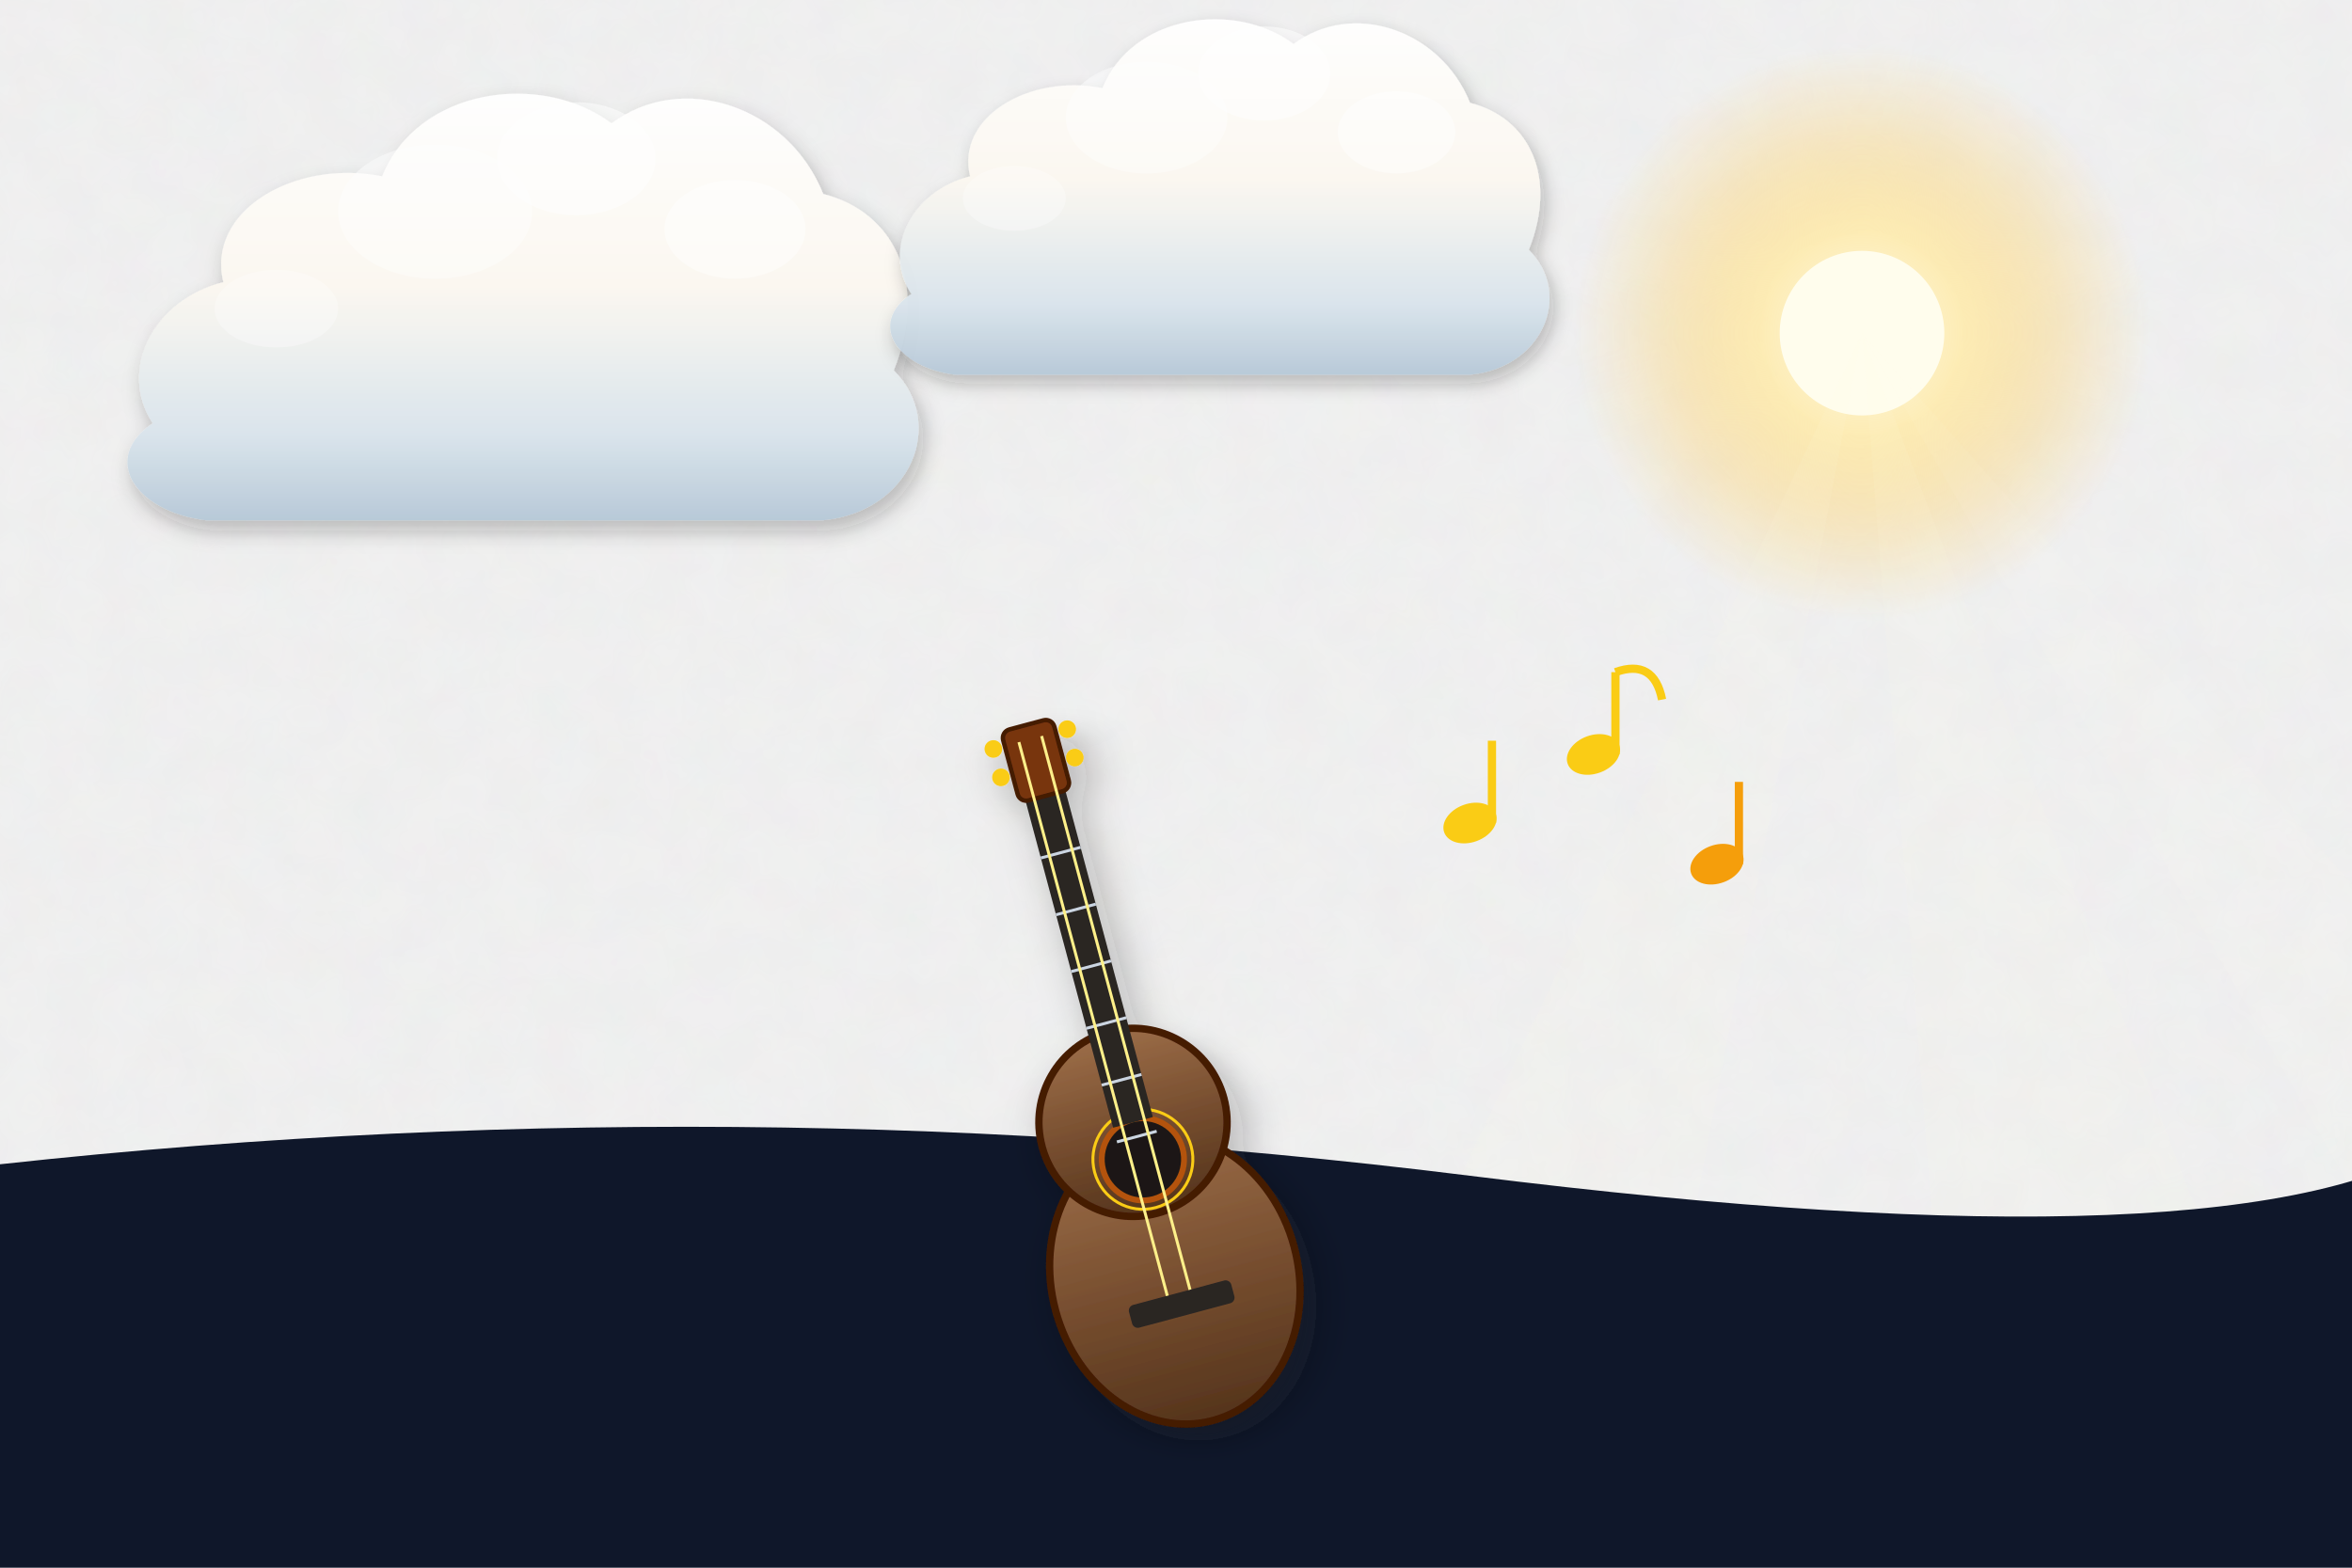
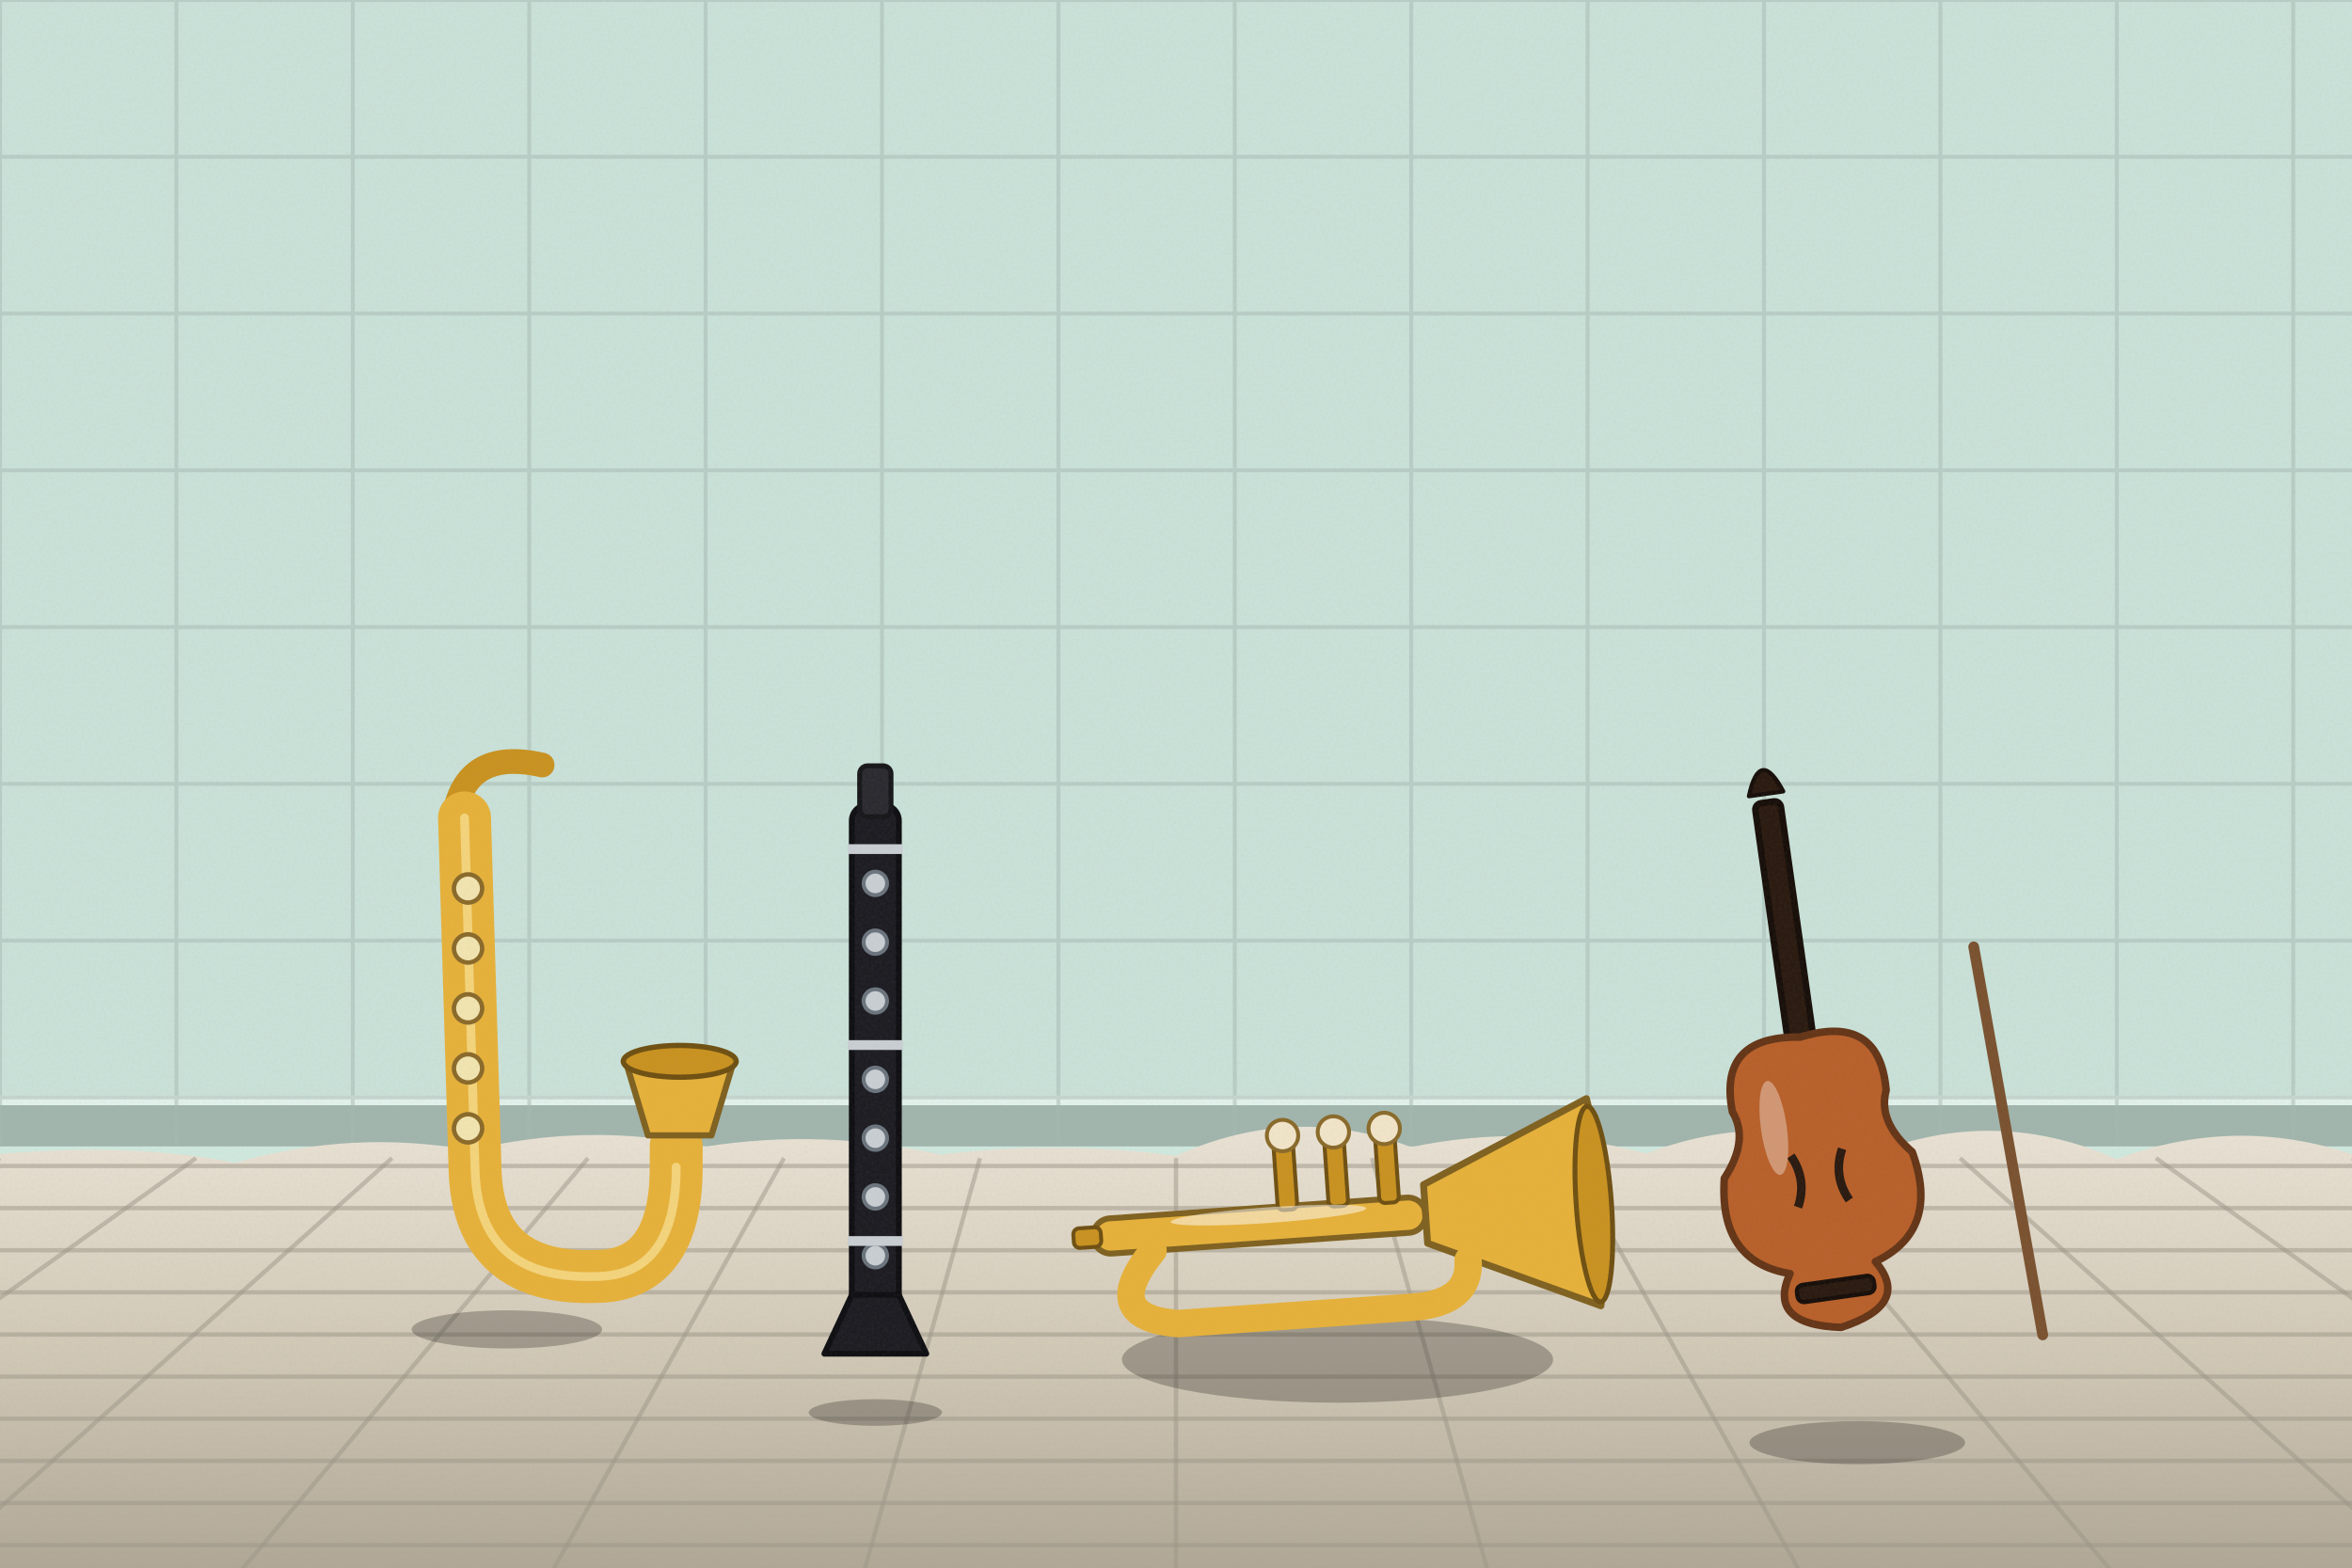
<svg xmlns="http://www.w3.org/2000/svg" viewBox="0 0 1200 800" width="1200" height="800">
  <defs>
-     <filter id="ghibliPaper" x="0%" y="0%" width="100%" height="100%">
-       <feTurbulence type="fractalNoise" baseFrequency="0.04" numOctaves="3" result="noise" seed="42" />
-       <feColorMatrix type="matrix" values="1 0 0 0 0  0 1 0 0 0  0 0 1 0 0  0 0 0 0.035 0" in="noise" result="coloredNoise" />
-       <feComposite operator="in" in2="SourceGraphic" />
-     </filter>
-     <filter id="softGlow" x="-20%" y="-20%" width="140%" height="140%">
-       <feGaussianBlur stdDeviation="8" result="blur" />
-       <feComposite in="SourceGraphic" in2="blur" operator="over" />
-     </filter>
-     <filter id="dropShadow" x="-20%" y="-20%" width="140%" height="140%">
-       <feDropShadow dx="3" dy="6" stdDeviation="6" flood-color="#141e28" flood-opacity="0.28" />
-     </filter>
-     <linearGradient id="skyDay" x1="0" y1="0" x2="0" y2="1">
-       <stop offset="0%" stop-color="#236ca7" />
-       <stop offset="35%" stop-color="#5fa3d6" />
-       <stop offset="70%" stop-color="#b8e1f2" />
-       <stop offset="100%" stop-color="#fdf3dc" />
-     </linearGradient>
-     <linearGradient id="skySunset" x1="0" y1="0" x2="0" y2="1">
-       <stop offset="0%" stop-color="#31396b" />
-       <stop offset="35%" stop-color="#73507b" />
-       <stop offset="65%" stop-color="#cb6b5c" />
-       <stop offset="85%" stop-color="#f29e5a" />
-       <stop offset="100%" stop-color="#fedaa2" />
-     </linearGradient>
-     <linearGradient id="skyDusk" x1="0" y1="0" x2="0" y2="1">
-       <stop offset="0%" stop-color="#121832" />
-       <stop offset="40%" stop-color="#262f56" />
-       <stop offset="70%" stop-color="#4e3d64" />
-       <stop offset="90%" stop-color="#915264" />
-       <stop offset="100%" stop-color="#d6846c" />
-     </linearGradient>
-     <linearGradient id="cloudBodyDay" x1="0" y1="0" x2="0" y2="1">
-       <stop offset="0%" stop-color="#ffffff" />
-       <stop offset="45%" stop-color="#fcf8f0" />
-       <stop offset="80%" stop-color="#d9e4ec" />
-       <stop offset="100%" stop-color="#b6c8d7" />
-     </linearGradient>
-     <linearGradient id="cloudBodySunset" x1="0" y1="0" x2="0" y2="1">
-       <stop offset="0%" stop-color="#fff5e6" />
-       <stop offset="40%" stop-color="#fbd0a5" />
-       <stop offset="75%" stop-color="#cf8ca0" />
-       <stop offset="100%" stop-color="#7e607c" />
-     </linearGradient>
-     <radialGradient id="sunGlowDay" cx="50%" cy="50%" r="50%">
-       <stop offset="0%" stop-color="#fffced" stop-opacity="1" />
-       <stop offset="35%" stop-color="#ffebaa" stop-opacity="0.85" />
-       <stop offset="70%" stop-color="#ffd573" stop-opacity="0.35" />
-       <stop offset="100%" stop-color="#ffd573" stop-opacity="0" />
-     </radialGradient>
-     <radialGradient id="sunGlowSunset" cx="50%" cy="50%" r="50%">
-       <stop offset="0%" stop-color="#fff8db" stop-opacity="1" />
-       <stop offset="30%" stop-color="#ffb753" stop-opacity="0.9" />
-       <stop offset="65%" stop-color="#f46e45" stop-opacity="0.4" />
-       <stop offset="100%" stop-color="#e04a43" stop-opacity="0" />
-     </radialGradient>
-     <linearGradient id="hillDistant" x1="0" y1="0" x2="0" y2="1">
-       <stop offset="0%" stop-color="#6e94a8" />
-       <stop offset="100%" stop-color="#93b9c7" />
-     </linearGradient>
-     <linearGradient id="hillMid" x1="0" y1="0" x2="0" y2="1">
-       <stop offset="0%" stop-color="#4a7c4f" />
-       <stop offset="50%" stop-color="#3c6a40" />
-       <stop offset="100%" stop-color="#2d5231" />
-     </linearGradient>
-     <linearGradient id="hillNear" x1="0" y1="0" x2="0" y2="1">
-       <stop offset="0%" stop-color="#699e4c" />
-       <stop offset="60%" stop-color="#4c7e33" />
-       <stop offset="100%" stop-color="#2f5720" />
-     </linearGradient>
-     <linearGradient id="woodTone" x1="0" y1="0" x2="0" y2="1">
-       <stop offset="0%" stop-color="#9c6d48" />
-       <stop offset="50%" stop-color="#784f30" />
-       <stop offset="100%" stop-color="#55341c" />
-     </linearGradient>
-     <linearGradient id="brassTone" x1="0" y1="0" x2="1" y2="1">
-       <stop offset="0%" stop-color="#ffe699" />
-       <stop offset="35%" stop-color="#d9a536" />
-       <stop offset="70%" stop-color="#996c14" />
-       <stop offset="100%" stop-color="#5e4007" />
+     <linearGradient id="woodTone" x1="0" y1="0" x2="1" y2="0">
+       <stop offset="0" stop-color="#a77649" />
+       <stop offset=".5" stop-color="#7d5231" />
+       <stop offset="1" stop-color="#5a381e" />
    </linearGradient>
    <linearGradient id="stoneTone" x1="0" y1="0" x2="0" y2="1">
-       <stop offset="0%" stop-color="#c5beb3" />
-       <stop offset="60%" stop-color="#999184" />
-       <stop offset="100%" stop-color="#6c6458" />
+       <stop offset="0" stop-color="#c5beb3" />
+       <stop offset="1" stop-color="#7c7468" />
    </linearGradient>
-     <linearGradient id="waterTone" x1="0" y1="0" x2="0" y2="1">
-       <stop offset="0%" stop-color="#47a5be" />
-       <stop offset="50%" stop-color="#2a7796" />
-       <stop offset="100%" stop-color="#144d6a" />
+     <filter id="softShadow" x="-20%" y="-20%" width="140%" height="140%">
+       <feDropShadow dx="2" dy="5" stdDeviation="4" flood-color="#1b1a14" flood-opacity=".25" />
+     </filter>
+     <filter id="grain" x="0" y="0" width="100%" height="100%">
+       <feTurbulence type="fractalNoise" baseFrequency=".7" numOctaves="2" seed="11" />
+       <feColorMatrix type="matrix" values="0 0 0 0 .34  0 0 0 0 .34  0 0 0 0 .32  0 0 0 .22 -.07" />
+     </filter>
+     <linearGradient id="gndG" x1="0" y1="0" x2="0" y2="1">
+       <stop offset="0" stop-color="#e9e2d4" />
+       <stop offset=".5" stop-color="#cfc6b4" />
+       <stop offset="1" stop-color="#aaa190" />
    </linearGradient>
  </defs>
-   <rect width="1200" height="800" fill="url(#skyDusk)" filter="url(#ghibliPaper)" />
+   <rect width="1200" height="800" fill="#cfe8de" />
+   <rect x="0" y="0" width="1200" height="585" fill="#bed5cc" opacity=".35" />
+   <rect x="0" y="563" width="1200" height="22" fill="#a1b5ad" />
+   <rect x="0" y="559" width="1200" height="5" fill="#e2f1eb" />
+   <g stroke="#a6bab2" stroke-width="2" opacity=".5">
+     <line x1="0" y1="0" x2="0" y2="585" />
+     <line x1="90" y1="0" x2="90" y2="585" />
+     <line x1="180" y1="0" x2="180" y2="585" />
+     <line x1="270" y1="0" x2="270" y2="585" />
+     <line x1="360" y1="0" x2="360" y2="585" />
+     <line x1="450" y1="0" x2="450" y2="585" />
+     <line x1="540" y1="0" x2="540" y2="585" />
+     <line x1="630" y1="0" x2="630" y2="585" />
+     <line x1="720" y1="0" x2="720" y2="585" />
+     <line x1="810" y1="0" x2="810" y2="585" />
+     <line x1="900" y1="0" x2="900" y2="585" />
+     <line x1="990" y1="0" x2="990" y2="585" />
+     <line x1="1080" y1="0" x2="1080" y2="585" />
+     <line x1="1170" y1="0" x2="1170" y2="585" />
+     <line x1="0" y1="0" x2="1200" y2="0" />
+     <line x1="0" y1="80" x2="1200" y2="80" />
+     <line x1="0" y1="160" x2="1200" y2="160" />
+     <line x1="0" y1="240" x2="1200" y2="240" />
+     <line x1="0" y1="320" x2="1200" y2="320" />
+     <line x1="0" y1="400" x2="1200" y2="400" />
+     <line x1="0" y1="480" x2="1200" y2="480" />
+     <line x1="0" y1="560" x2="1200" y2="560" />
+   </g>
  <g>
-     <circle cx="950" cy="170" r="147" fill="url(#sunGlowDay)" />
-     <circle cx="950" cy="170" r="42" fill="#fffded" />
-     <polygon points="950,170 650,800 830,800" fill="#fffbe6" opacity="0.08" />
-     <polygon points="950,170 1000,800 1190,800" fill="#fffbe6" opacity="0.08" />
-     <polygon points="950,170 1310,800 1510,800" fill="#fffbe6" opacity="0.06" />
+     <path d="M-20,591 Q60,581.4 120,593.4 Q180,576.2 240,587 Q300,572.4 360,585.1 Q420,575.8 480,589.2 Q540,581.8 600,589.8 Q660,562.6 720,585.4 Q780,572.7 840,588.6 Q900,565.8 960,587.1 Q1020,565 1080,591.5 Q1140,569 1200,589 Q1260,571.7 1320,594.3 L1240,820 L-20,820 Z" fill="url(#gndG)" />
+     <line x1="-10" y1="595" x2="1210" y2="595" stroke="#9b9587" stroke-width="2.2" opacity=".5" />
+     <line x1="-10" y1="616.5" x2="1210" y2="616.5" stroke="#9b9587" stroke-width="2.2" opacity=".5" />
+     <line x1="-10" y1="638" x2="1210" y2="638" stroke="#9b9587" stroke-width="2.2" opacity=".5" />
+     <line x1="-10" y1="659.5" x2="1210" y2="659.5" stroke="#9b9587" stroke-width="2.2" opacity=".5" />
+     <line x1="-10" y1="681" x2="1210" y2="681" stroke="#9b9587" stroke-width="2.2" opacity=".5" />
+     <line x1="-10" y1="702.5" x2="1210" y2="702.5" stroke="#9b9587" stroke-width="2.2" opacity=".5" />
+     <line x1="-10" y1="724" x2="1210" y2="724" stroke="#9b9587" stroke-width="2.2" opacity=".5" />
+     <line x1="-10" y1="745.5" x2="1210" y2="745.5" stroke="#9b9587" stroke-width="2.2" opacity=".5" />
+     <line x1="-10" y1="767" x2="1210" y2="767" stroke="#9b9587" stroke-width="2.2" opacity=".5" />
+     <line x1="-10" y1="788.5" x2="1210" y2="788.5" stroke="#9b9587" stroke-width="2.2" opacity=".5" />
+     <line x1="0" y1="591" x2="-360" y2="805" stroke="#9b9587" stroke-width="2.2" opacity=".5" />
+     <line x1="100" y1="591" x2="-200" y2="805" stroke="#9b9587" stroke-width="2.2" opacity=".5" />
+     <line x1="200" y1="591" x2="-40" y2="805" stroke="#9b9587" stroke-width="2.2" opacity=".5" />
+     <line x1="300" y1="591" x2="120" y2="805" stroke="#9b9587" stroke-width="2.2" opacity=".5" />
+     <line x1="400" y1="591" x2="280" y2="805" stroke="#9b9587" stroke-width="2.2" opacity=".5" />
+     <line x1="500" y1="591" x2="440" y2="805" stroke="#9b9587" stroke-width="2.2" opacity=".5" />
+     <line x1="600" y1="591" x2="600" y2="805" stroke="#9b9587" stroke-width="2.2" opacity=".5" />
+     <line x1="700" y1="591" x2="760" y2="805" stroke="#9b9587" stroke-width="2.2" opacity=".5" />
+     <line x1="800" y1="591" x2="920" y2="805" stroke="#9b9587" stroke-width="2.2" opacity=".5" />
+     <line x1="900" y1="591" x2="1080" y2="805" stroke="#9b9587" stroke-width="2.2" opacity=".5" />
+     <line x1="1000" y1="591" x2="1240" y2="805" stroke="#9b9587" stroke-width="2.2" opacity=".5" />
+     <line x1="1100" y1="591" x2="1400" y2="805" stroke="#9b9587" stroke-width="2.2" opacity=".5" />
+     <line x1="1200" y1="591" x2="1560" y2="805" stroke="#9b9587" stroke-width="2.2" opacity=".5" />
  </g>
-   <g transform="translate(240, 180) scale(0.9)" opacity="0.95">
-     <path d="M-180,40        C-200,10 -180,-30 -140,-40        C-150,-80 -100,-110 -50,-100        C-30,-150 40,-160 80,-130        C120,-160 180,-140 200,-90        C240,-80 260,-40 240,10        C270,40 250,90 200,95        L-150,95        C-190,90 -210,60 -180,40 Z" fill="url(#cloudBodyDay)" filter="url(#dropShadow)" />
-     <ellipse cx="60" cy="-110" rx="45" ry="32" fill="#ffffff" opacity="0.55" />
-     <ellipse cx="-20" cy="-80" rx="55" ry="38" fill="#ffffff" opacity="0.45" />
-     <ellipse cx="150" cy="-70" rx="40" ry="28" fill="#ffffff" opacity="0.5" />
-     <ellipse cx="-110" cy="-25" rx="35" ry="22" fill="#ffffff" opacity="0.35" />
+   <g transform="translate(258.6,678.4) scale(0.9)">
+     <ellipse cx="0" cy="0" rx="54" ry="10.8" fill="#1b1a14" opacity="0.28" />
+     <path d="M-30,-290 Q-24,-330 20,-320" stroke="#c99220" stroke-width="14" fill="none" stroke-linecap="round" />
+     <path d="M-24,-290 L-18,-90 Q-16,-28 50,-30 Q96,-30 96,-92 L96,-104" stroke="#e6b13a" stroke-width="30" fill="none" stroke-linecap="round" stroke-linejoin="round" />
+     <path d="M-24,-290 L-18,-90 Q-16,-28 50,-30 Q96,-30 96,-92" stroke="#fff0b0" stroke-width="5" fill="none" opacity=".55" stroke-linecap="round" />
+     <path d="M80,-110 L116,-110 L128,-150 L68,-150 Z" fill="#e6b13a" stroke="#7f6120" stroke-width="3.5" stroke-linejoin="round" stroke-linecap="round" />
+     <ellipse cx="98" cy="-152" rx="32" ry="9" fill="#c99220" stroke="#6f5012" stroke-width="3" />
+     <circle cx="-22" cy="-250" r="8" fill="#f1e4b0" stroke="#8a6a2a" stroke-width="2.5" />
+     <circle cx="-22" cy="-216" r="8" fill="#f1e4b0" stroke="#8a6a2a" stroke-width="2.5" />
+     <circle cx="-22" cy="-182" r="8" fill="#f1e4b0" stroke="#8a6a2a" stroke-width="2.5" />
+     <circle cx="-22" cy="-148" r="8" fill="#f1e4b0" stroke="#8a6a2a" stroke-width="2.5" />
+     <circle cx="-22" cy="-114" r="8" fill="#f1e4b0" stroke="#8a6a2a" stroke-width="2.5" />
  </g>
-   <g transform="translate(600, 120) scale(0.75)" opacity="0.95">
-     <path d="M-180,40        C-200,10 -180,-30 -140,-40        C-150,-80 -100,-110 -50,-100        C-30,-150 40,-160 80,-130        C120,-160 180,-140 200,-90        C240,-80 260,-40 240,10        C270,40 250,90 200,95        L-150,95        C-190,90 -210,60 -180,40 Z" fill="url(#cloudBodyDay)" filter="url(#dropShadow)" />
-     <ellipse cx="60" cy="-110" rx="45" ry="32" fill="#ffffff" opacity="0.55" />
-     <ellipse cx="-20" cy="-80" rx="55" ry="38" fill="#ffffff" opacity="0.45" />
-     <ellipse cx="150" cy="-70" rx="40" ry="28" fill="#ffffff" opacity="0.5" />
-     <ellipse cx="-110" cy="-25" rx="35" ry="22" fill="#ffffff" opacity="0.35" />
-   </g>
-   <path d="M-50,600 Q350,550 750,600 T1250,580 L1250,800 L-50,800 Z" fill="#0f172a" />
-   <g transform="translate(580, 580) scale(1.5) rotate(-15)" filter="url(#dropShadow)">
-     <ellipse cx="0" cy="50" rx="42" ry="50" fill="url(#woodTone)" stroke="#451a03" stroke-width="2.5" />
-     <ellipse cx="0" cy="-5" rx="32" ry="32" fill="url(#woodTone)" stroke="#451a03" stroke-width="2.5" />
-     <circle cx="0" cy="8" r="14" fill="#1c1917" stroke="#b45309" stroke-width="2" />
-     <circle cx="0" cy="8" r="17" fill="none" stroke="#facc15" stroke-width="1" />
-     <rect x="-18" y="55" width="36" height="8" rx="2" fill="#292524" />
-     <rect x="-7" y="-120" width="14" height="115" fill="#292524" />
-     <line x1="-7" y1="-100" x2="7" y2="-100" stroke="#cbd5e1" stroke-width="1" />
-     <line x1="-7" y1="-80" x2="7" y2="-80" stroke="#cbd5e1" stroke-width="1" />
-     <line x1="-7" y1="-60" x2="7" y2="-60" stroke="#cbd5e1" stroke-width="1" />
-     <line x1="-7" y1="-40" x2="7" y2="-40" stroke="#cbd5e1" stroke-width="1" />
-     <line x1="-7" y1="-20" x2="7" y2="-20" stroke="#cbd5e1" stroke-width="1" />
-     <line x1="-7" y1="0" x2="7" y2="0" stroke="#cbd5e1" stroke-width="1" />
-     <rect x="-9" y="-145" width="18" height="25" rx="3" fill="#78350f" stroke="#451a03" stroke-width="1.5" />
-     <circle cx="-13" cy="-140" r="3" fill="#facc15" />
-     <circle cx="-13" cy="-130" r="3" fill="#facc15" />
-     <circle cx="13" cy="-140" r="3" fill="#facc15" />
-     <circle cx="13" cy="-130" r="3" fill="#facc15" />
-     <line x1="-4" y1="-140" x2="-4" y2="55" stroke="#fef08a" stroke-width="1" />
-     <line x1="4" y1="-140" x2="4" y2="55" stroke="#fef08a" stroke-width="1" />
-   </g>
-   <g transform="translate(750, 420) scale(1.4)">
-     <g transform="translate(0, 0)">
-       <ellipse rx="10" ry="7" fill="#facc15" transform="rotate(-20)" />
-       <line x1="8" y1="0" x2="8" y2="-30" stroke="#facc15" stroke-width="3" />
-     </g>
-     <g transform="translate(45, -25)">
-       <ellipse rx="10" ry="7" fill="#facc15" transform="rotate(-20)" />
-       <line x1="8" y1="0" x2="8" y2="-30" stroke="#facc15" stroke-width="3" />
-       <path d="M8,-30 Q22,-35 25,-20" stroke="#facc15" stroke-width="3" fill="none" />
-     </g>
-     <g transform="translate(90, 15)">
-       <ellipse rx="10" ry="7" fill="#f59e0b" transform="rotate(-20)" />
-       <line x1="8" y1="0" x2="8" y2="-30" stroke="#f59e0b" stroke-width="3" />
+   <g transform="translate(682.4,693.8) scale(1)">
+     <ellipse cx="0" cy="0" rx="110" ry="22" fill="#1b1a14" opacity="0.28" />
+     <g transform="rotate(-4)">
+       <rect x="-120" y="-80" width="170" height="18" rx="9" fill="#e6b13a" stroke="#7f6120" stroke-width="3" />
+       <path d="M50,-86 L136,-124 Q146,-70 136,-18 L50,-56 Z" fill="#e6b13a" stroke="#7f6120" stroke-width="3.5" stroke-linejoin="round" stroke-linecap="round" />
+       <ellipse cx="136" cy="-70" rx="9" ry="50" fill="#c99220" stroke="#6f5012" stroke-width="2.5" />
+       <path d="M-90,-62 Q-120,-30 -80,-24 L40,-24 Q70,-24 70,-46" stroke="#e6b13a" stroke-width="14" fill="none" stroke-linecap="round" />
+       <rect x="-25" y="-112" width="10" height="34" rx="3" fill="#c99220" stroke="#6f5012" stroke-width="2" />
+       <circle cx="-20" cy="-116" r="8" fill="#f1e4c8" stroke="#8a6a2a" stroke-width="2" />
+       <rect x="1" y="-112" width="10" height="34" rx="3" fill="#c99220" stroke="#6f5012" stroke-width="2" />
+       <circle cx="6" cy="-116" r="8" fill="#f1e4c8" stroke="#8a6a2a" stroke-width="2" />
+       <rect x="27" y="-112" width="10" height="34" rx="3" fill="#c99220" stroke="#6f5012" stroke-width="2" />
+       <circle cx="32" cy="-116" r="8" fill="#f1e4c8" stroke="#8a6a2a" stroke-width="2" />
+       <rect x="-130" y="-76" width="14" height="10" rx="3" fill="#c99220" stroke="#6f5012" stroke-width="2" />
+       <ellipse cx="-30" cy="-76" rx="50" ry="4" fill="#ffffff" opacity="0.5" />
    </g>
  </g>
+   <g transform="translate(446.6,720.8) scale(1)">
+     <ellipse cx="0" cy="0" rx="34" ry="6.8" fill="#1b1a14" opacity="0.28" />
+     <rect x="-12" y="-310" width="24" height="270" rx="8" fill="#1c1c22" stroke="#0f0f13" stroke-width="3" />
+     <path d="M-12,-60 L-26,-30 L26,-30 L12,-60 Z" fill="#1c1c22" stroke="#0f0f13" stroke-width="3" stroke-linejoin="round" stroke-linecap="round" />
+     <rect x="-8" y="-330" width="16" height="26" rx="4" fill="#2a2a30" stroke="#17171a" stroke-width="2.5" />
+     <circle cx="0" cy="-270" r="6" fill="#c9ced3" stroke="#6b747d" stroke-width="2" />
+     <circle cx="0" cy="-240" r="6" fill="#c9ced3" stroke="#6b747d" stroke-width="2" />
+     <circle cx="0" cy="-210" r="6" fill="#c9ced3" stroke="#6b747d" stroke-width="2" />
+     <circle cx="0" cy="-170" r="6" fill="#c9ced3" stroke="#6b747d" stroke-width="2" />
+     <circle cx="0" cy="-140" r="6" fill="#c9ced3" stroke="#6b747d" stroke-width="2" />
+     <circle cx="0" cy="-110" r="6" fill="#c9ced3" stroke="#6b747d" stroke-width="2" />
+     <circle cx="0" cy="-80" r="6" fill="#c9ced3" stroke="#6b747d" stroke-width="2" />
+     <rect x="-14" y="-290" width="28" height="5" fill="#c9ced3" />
+     <rect x="-14" y="-190" width="28" height="5" fill="#c9ced3" />
+     <rect x="-14" y="-90" width="28" height="5" fill="#c9ced3" />
+   </g>
+   <g transform="translate(947.6,736.2) scale(1.1)">
+     <ellipse cx="0" cy="0" rx="50" ry="10" fill="#1b1a14" opacity="0.28" />
+     <g transform="rotate(-8)">
+       <rect x="-6" y="-300" width="12" height="120" rx="3" fill="#2a1a10" stroke="#170e09" stroke-width="3" />
+       <path d="M0,-190 Q-38,-196 -36,-160 Q-30,-146 -44,-130 Q-52,-92 -20,-82 Q-34,-60 0,-54 Q34,-60 20,-82 Q52,-92 44,-130 Q30,-146 36,-160 Q38,-196 0,-190 Z" fill="#b8602a" stroke="#653517" stroke-width="3.5" stroke-linejoin="round" stroke-linecap="round" />
+       <path d="M-12,-136 Q-6,-124 -12,-112 M12,-136 Q6,-124 12,-112" stroke="#2a1a10" stroke-width="4" fill="none" />
+       <rect x="-18" y="-76" width="36" height="8" rx="3" fill="#2a1a10" stroke="#170e09" stroke-width="2" />
+       <ellipse cx="-18" cy="-150" rx="6" ry="22" fill="#ffffff" opacity="0.35" />
+       <path d="M-8,-304 Q0,-326 8,-304 Z" fill="#2a1a10" stroke="#170e09" stroke-width="2" stroke-linejoin="round" stroke-linecap="round" />
+     </g>
+     <line x1="54" y1="-230" x2="86" y2="-50" stroke="#7a5230" stroke-width="5" stroke-linecap="round" />
+   </g>
+   <rect x="-1" y="0" width="1202" height="800" filter="url(#grain)" opacity=".55" />
</svg>
